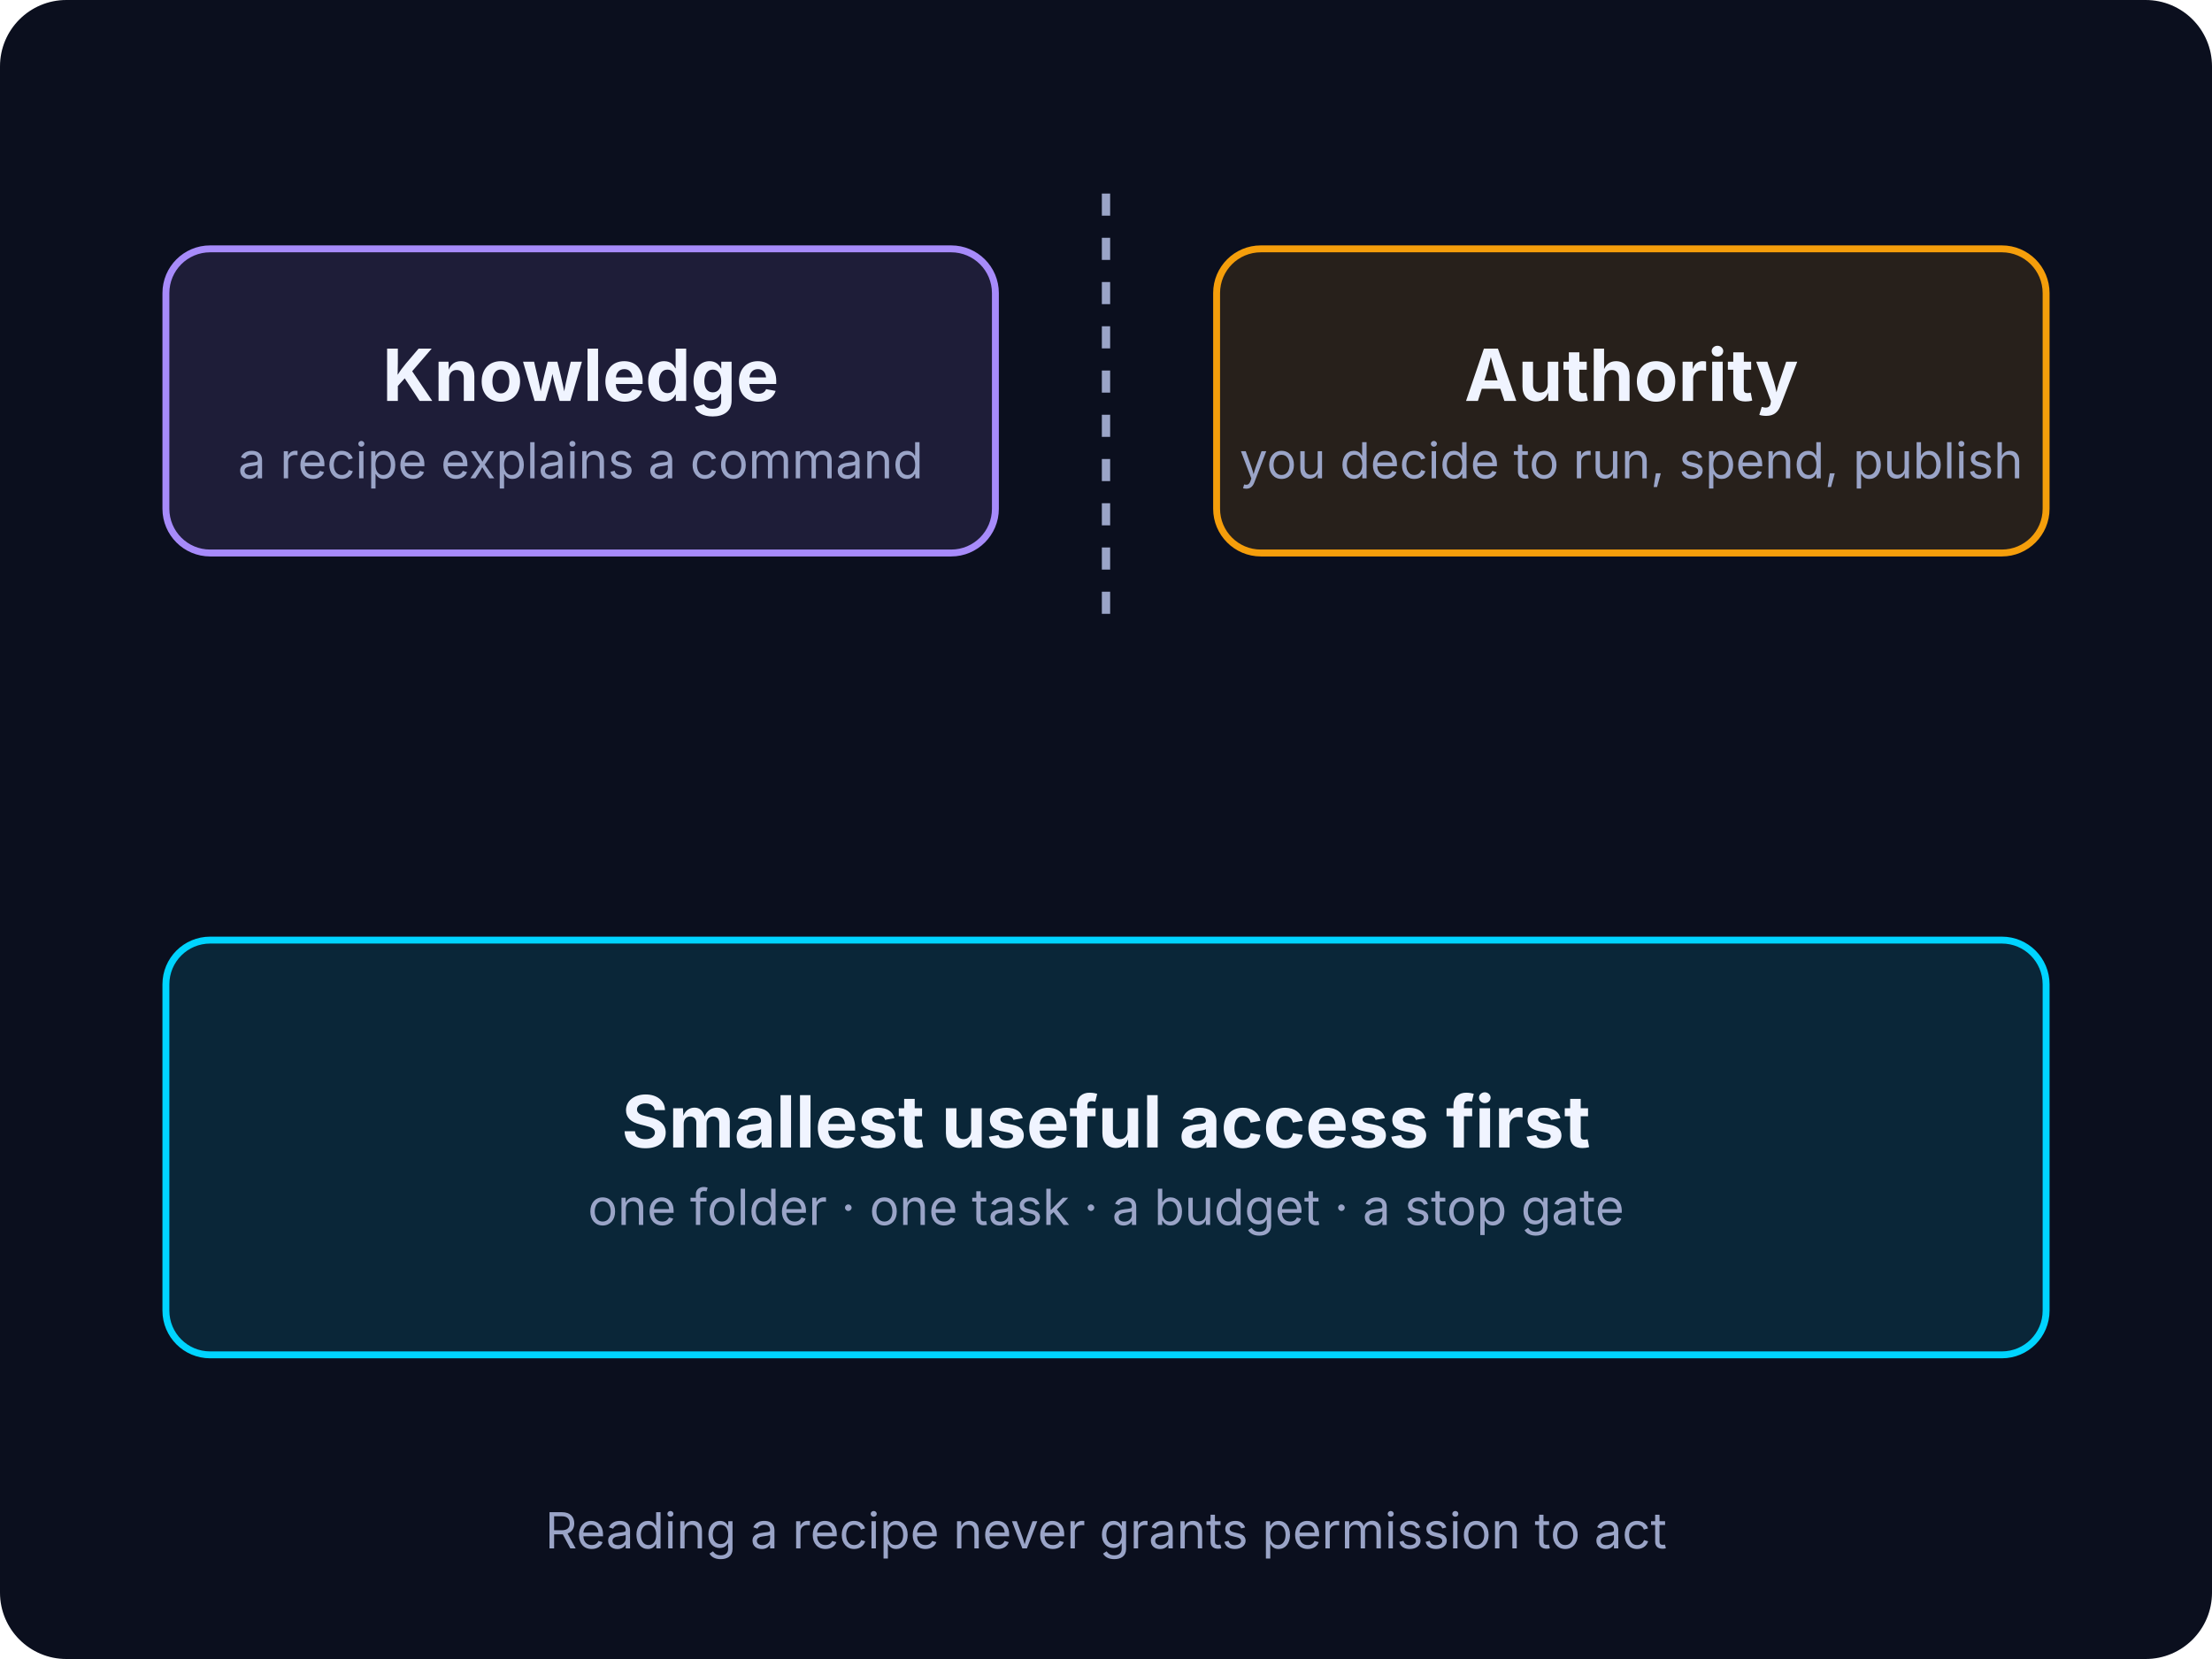
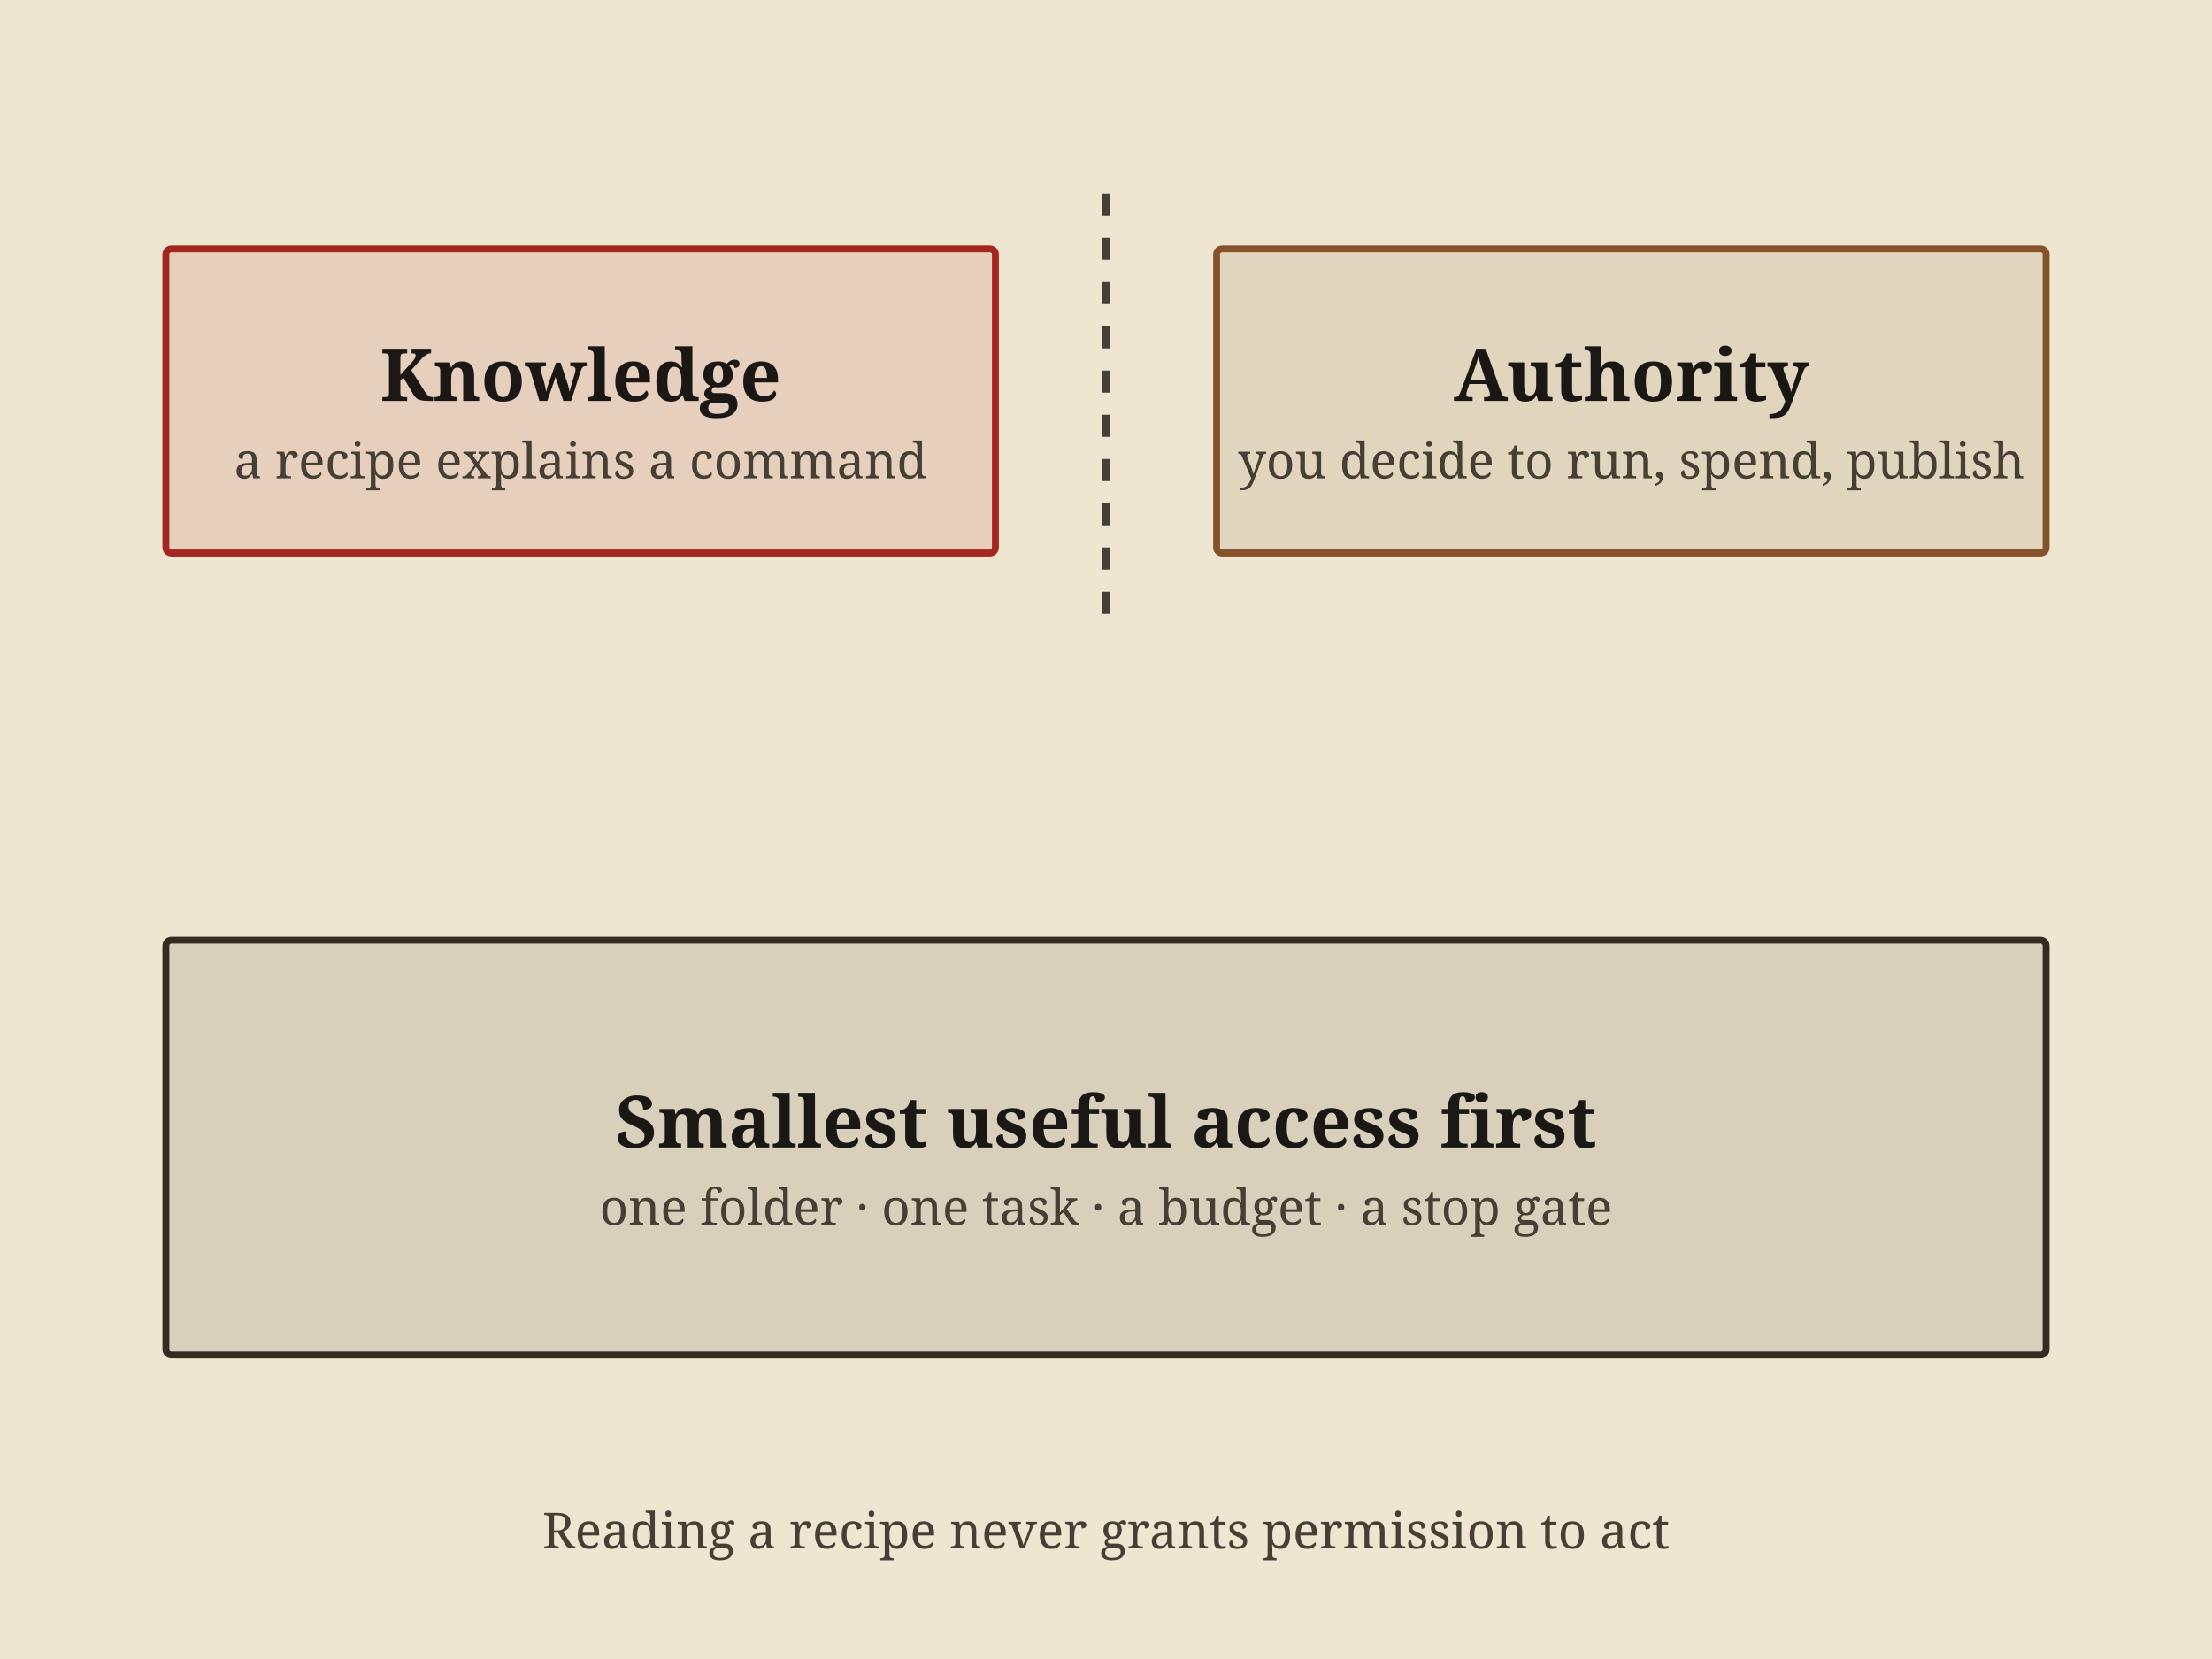
- <svg xmlns="http://www.w3.org/2000/svg" viewBox="0 0 800 600" font-family="Space Grotesk,Inter,system-ui,sans-serif">
-   <rect width="800" height="600" rx="24" fill="#0b0f1e" />
-   <rect x="60" y="90" width="300" height="110" rx="16" fill="#a78bfa" fill-opacity=".12" stroke="#a78bfa" stroke-width="2.5" />
-   <text x="210.0" y="145.0" text-anchor="middle" font-size="26" font-weight="700" fill="#f0f4ff">Knowledge</text>
-   <text x="210.0" y="173.0" text-anchor="middle" font-size="18" fill="#9aa4c7">a recipe explains a command</text>
-   <rect x="440" y="90" width="300" height="110" rx="16" fill="#f59e0b" fill-opacity=".12" stroke="#f59e0b" stroke-width="2.5" />
-   <text x="590.0" y="145.0" text-anchor="middle" font-size="26" font-weight="700" fill="#f0f4ff">Authority</text>
-   <text x="590.0" y="173.0" text-anchor="middle" font-size="18" fill="#9aa4c7">you decide to run, spend, publish</text>
-   <line x1="400" y1="70" x2="400" y2="230" stroke="#9aa4c7" stroke-width="3" stroke-dasharray="8 8" />
-   <rect x="60" y="340" width="680" height="150" rx="16" fill="#00d4ff" fill-opacity=".12" stroke="#00d4ff" stroke-width="2.5" />
-   <text x="400.0" y="415.0" text-anchor="middle" font-size="26" font-weight="700" fill="#f0f4ff">Smallest useful access first</text>
-   <text x="400.0" y="443.0" text-anchor="middle" font-size="18" fill="#9aa4c7">one folder · one task · a budget · a stop gate</text>
-   <text x="400" y="560" text-anchor="middle" font-size="18" fill="#9aa4c7">Reading a recipe never grants permission to act</text>
+ <svg xmlns="http://www.w3.org/2000/svg" viewBox="0 0 800 600" font-family="Georgia,serif">
+   <rect width="800" height="600" rx="0" fill="#efe6d2" />
+   <rect x="60" y="90" width="300" height="110" rx="2" fill="#a3271f" fill-opacity=".12" stroke="#a3271f" stroke-width="2.5" />
+   <text x="210.0" y="145.0" text-anchor="middle" font-size="26" font-weight="700" fill="#1a1714">Knowledge</text>
+   <text x="210.0" y="173.0" text-anchor="middle" font-size="18" fill="#463f36">a recipe explains a command</text>
+   <rect x="440" y="90" width="300" height="110" rx="2" fill="#84532b" fill-opacity=".12" stroke="#84532b" stroke-width="2.5" />
+   <text x="590.0" y="145.0" text-anchor="middle" font-size="26" font-weight="700" fill="#1a1714">Authority</text>
+   <text x="590.0" y="173.0" text-anchor="middle" font-size="18" fill="#463f36">you decide to run, spend, publish</text>
+   <line x1="400" y1="70" x2="400" y2="230" stroke="#463f36" stroke-width="3" stroke-dasharray="8 8" />
+   <rect x="60" y="340" width="680" height="150" rx="2" fill="#342b21" fill-opacity=".12" stroke="#342b21" stroke-width="2.5" />
+   <text x="400.0" y="415.0" text-anchor="middle" font-size="26" font-weight="700" fill="#1a1714">Smallest useful access first</text>
+   <text x="400.0" y="443.0" text-anchor="middle" font-size="18" fill="#463f36">one folder · one task · a budget · a stop gate</text>
+   <text x="400" y="560" text-anchor="middle" font-size="18" fill="#463f36">Reading a recipe never grants permission to act</text>
</svg>
